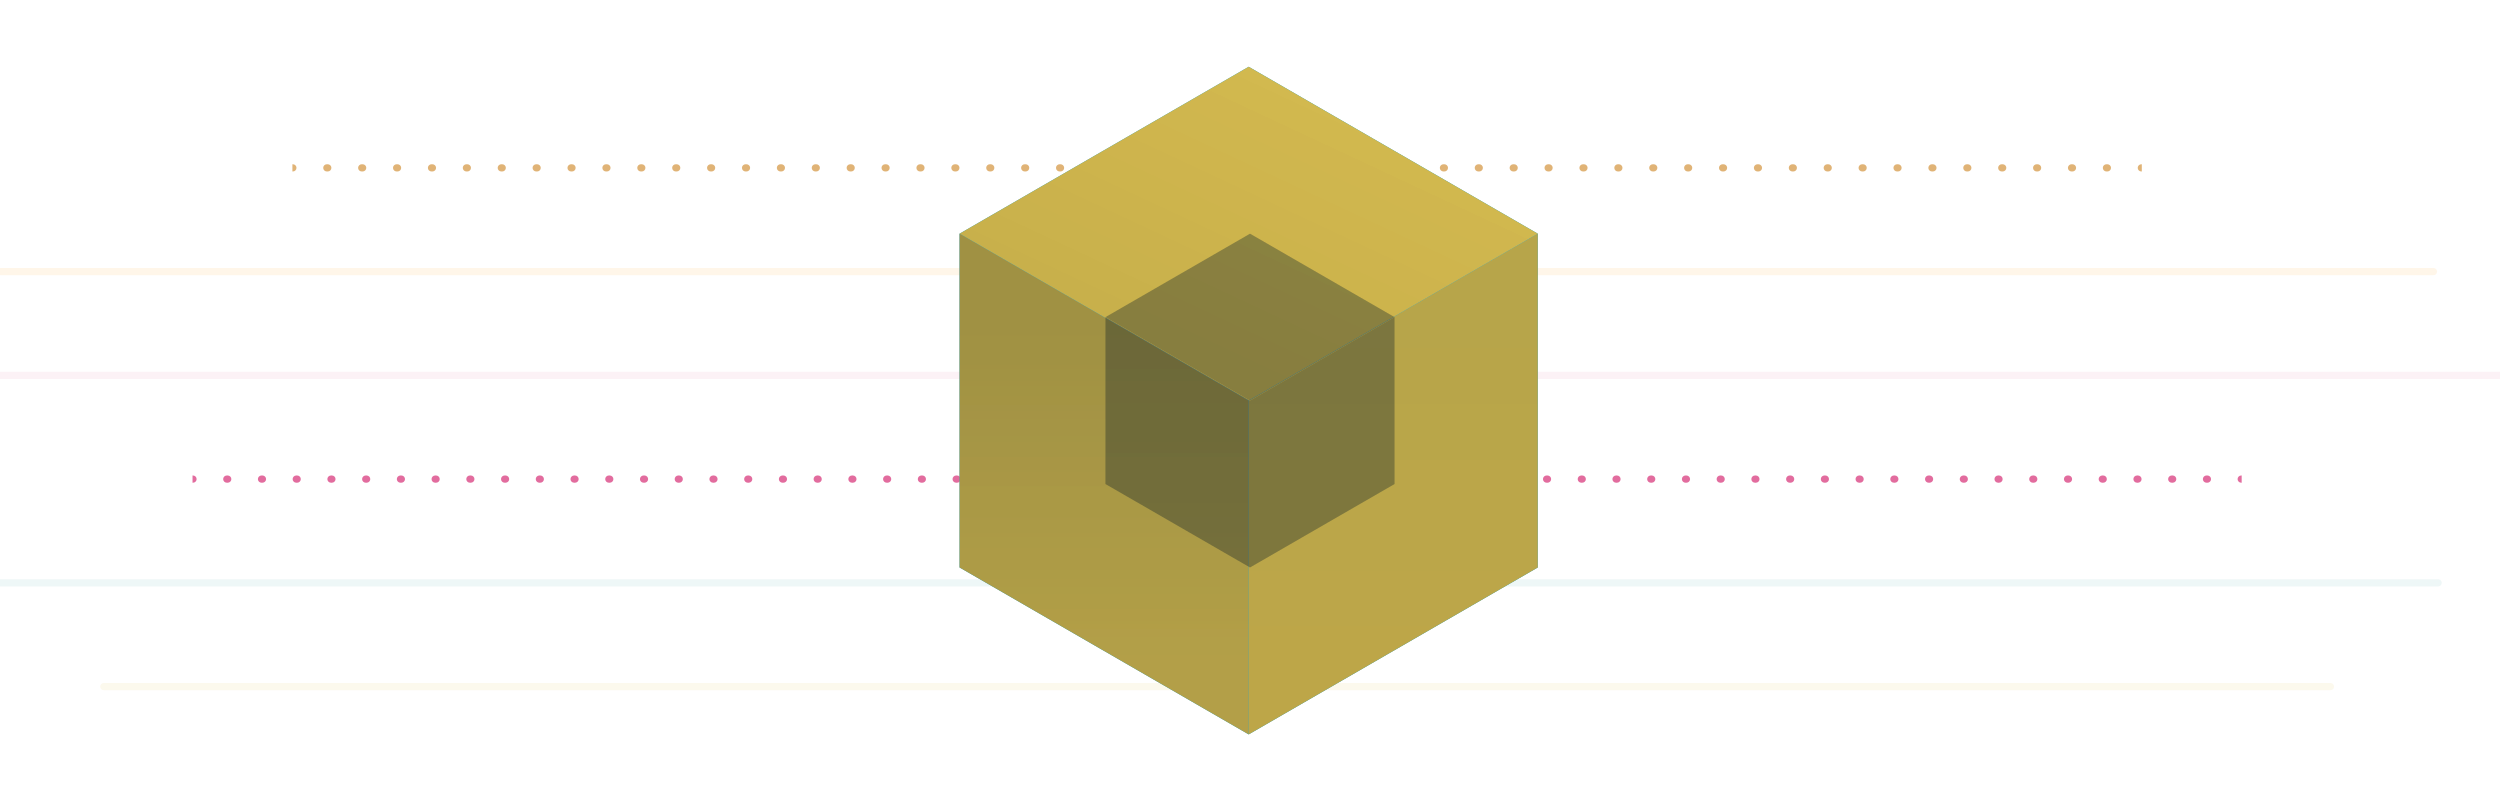
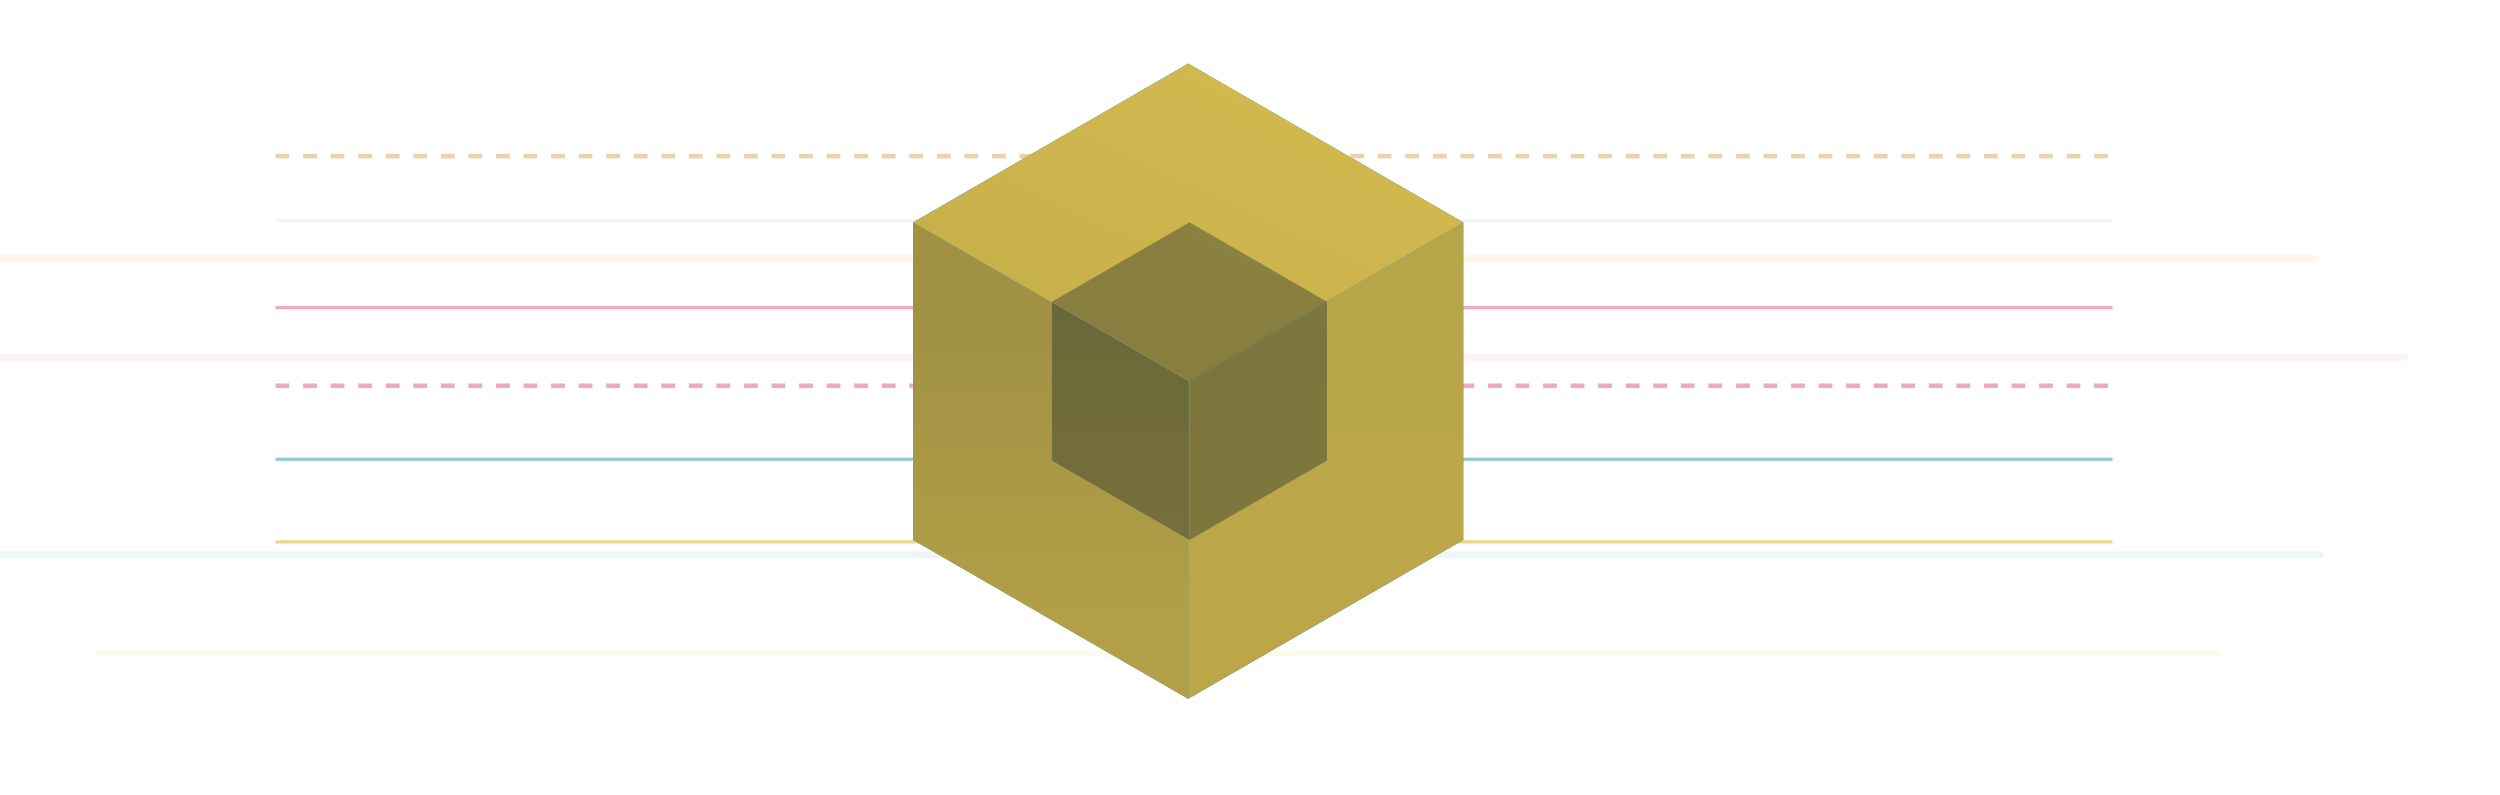
- <svg xmlns="http://www.w3.org/2000/svg" width="518" height="166" viewBox="0 0 518 166" fill="none">
-   <path d="M60.685 34.034C60.884 34.034 61.074 34.113 61.214 34.253C61.355 34.394 61.433 34.584 61.433 34.782C61.433 34.981 61.355 35.171 61.214 35.311C61.074 35.451 60.884 35.53 60.685 35.53H60.585V34.034H60.685ZM67.916 34.034C68.114 34.034 68.305 34.113 68.445 34.253C68.585 34.394 68.664 34.584 68.664 34.782C68.664 34.981 68.585 35.171 68.445 35.311C68.305 35.451 68.114 35.53 67.916 35.53H67.715C67.516 35.53 67.326 35.451 67.186 35.311C67.045 35.171 66.967 34.981 66.967 34.782C66.967 34.584 67.045 34.394 67.186 34.253C67.326 34.113 67.516 34.034 67.715 34.034H67.916ZM75.146 34.034C75.344 34.034 75.534 34.113 75.675 34.253C75.815 34.394 75.894 34.584 75.894 34.782C75.894 34.981 75.815 35.171 75.675 35.311C75.534 35.451 75.344 35.53 75.146 35.53H74.945C74.747 35.53 74.557 35.451 74.416 35.311C74.276 35.171 74.197 34.981 74.197 34.782C74.197 34.584 74.276 34.394 74.416 34.253C74.557 34.113 74.747 34.034 74.945 34.034H75.146ZM82.376 34.034C82.575 34.034 82.765 34.113 82.905 34.253C83.045 34.394 83.124 34.584 83.124 34.782C83.124 34.981 83.045 35.171 82.905 35.311C82.765 35.451 82.575 35.53 82.376 35.53H82.175C81.976 35.53 81.786 35.451 81.646 35.311C81.506 35.171 81.427 34.981 81.427 34.782C81.427 34.584 81.506 34.394 81.646 34.253C81.786 34.113 81.976 34.034 82.175 34.034H82.376ZM89.606 34.034C89.804 34.034 89.995 34.113 90.135 34.253C90.275 34.394 90.354 34.584 90.354 34.782C90.354 34.981 90.275 35.171 90.135 35.311C89.995 35.451 89.804 35.53 89.606 35.53H89.405C89.207 35.53 89.017 35.451 88.876 35.311C88.736 35.171 88.657 34.981 88.657 34.782C88.657 34.584 88.736 34.394 88.876 34.253C89.017 34.113 89.207 34.034 89.405 34.034H89.606ZM96.836 34.034C97.035 34.034 97.225 34.113 97.365 34.253C97.506 34.394 97.584 34.584 97.584 34.782C97.584 34.981 97.506 35.171 97.365 35.311C97.225 35.451 97.035 35.53 96.836 35.53H96.635C96.437 35.53 96.246 35.451 96.106 35.311C95.966 35.171 95.887 34.981 95.887 34.782C95.887 34.584 95.966 34.394 96.106 34.253C96.246 34.113 96.437 34.034 96.635 34.034H96.836ZM104.066 34.034C104.264 34.034 104.455 34.113 104.595 34.253C104.735 34.394 104.814 34.584 104.814 34.782C104.814 34.981 104.735 35.171 104.595 35.311C104.455 35.451 104.264 35.53 104.066 35.53H103.866C103.667 35.53 103.477 35.451 103.337 35.311C103.196 35.171 103.118 34.981 103.118 34.782C103.118 34.584 103.196 34.394 103.337 34.253C103.477 34.113 103.667 34.034 103.866 34.034H104.066ZM111.297 34.034C111.495 34.034 111.685 34.113 111.826 34.253C111.966 34.394 112.045 34.584 112.045 34.782C112.045 34.981 111.966 35.171 111.826 35.311C111.685 35.451 111.495 35.53 111.297 35.53H111.095C110.897 35.53 110.707 35.451 110.566 35.311C110.426 35.171 110.347 34.981 110.347 34.782C110.347 34.584 110.426 34.394 110.566 34.253C110.707 34.113 110.897 34.034 111.095 34.034H111.297ZM118.526 34.034C118.725 34.034 118.915 34.113 119.055 34.253C119.195 34.394 119.274 34.584 119.274 34.782C119.274 34.981 119.195 35.171 119.055 35.311C118.915 35.451 118.725 35.53 118.526 35.53H118.326C118.127 35.53 117.937 35.451 117.797 35.311C117.657 35.171 117.578 34.981 117.578 34.782C117.578 34.584 117.657 34.394 117.797 34.253C117.937 34.113 118.127 34.034 118.326 34.034H118.526ZM125.757 34.034C125.955 34.034 126.145 34.113 126.286 34.253C126.426 34.394 126.505 34.584 126.505 34.782C126.505 34.981 126.426 35.171 126.286 35.311C126.145 35.451 125.955 35.53 125.757 35.53H125.555C125.357 35.53 125.167 35.451 125.026 35.311C124.886 35.171 124.807 34.981 124.807 34.782C124.807 34.584 124.886 34.394 125.026 34.253C125.167 34.113 125.357 34.034 125.555 34.034H125.757ZM132.986 34.034C133.185 34.034 133.375 34.113 133.515 34.253C133.656 34.394 133.734 34.584 133.734 34.782C133.734 34.981 133.656 35.171 133.515 35.311C133.375 35.451 133.185 35.53 132.986 35.53H132.786C132.588 35.53 132.397 35.451 132.257 35.311C132.117 35.171 132.038 34.981 132.038 34.782C132.038 34.584 132.117 34.394 132.257 34.253C132.397 34.113 132.588 34.034 132.786 34.034H132.986ZM140.217 34.034C140.415 34.034 140.606 34.113 140.746 34.253C140.886 34.394 140.965 34.584 140.965 34.782C140.965 34.981 140.886 35.171 140.746 35.311C140.606 35.451 140.415 35.53 140.217 35.53H140.017C139.818 35.53 139.628 35.451 139.488 35.311C139.347 35.171 139.269 34.981 139.269 34.782C139.269 34.584 139.347 34.394 139.488 34.253C139.628 34.113 139.818 34.034 140.017 34.034H140.217ZM147.447 34.034C147.645 34.034 147.835 34.113 147.976 34.253C148.116 34.394 148.195 34.584 148.195 34.782C148.195 34.981 148.116 35.171 147.976 35.311C147.835 35.451 147.645 35.53 147.447 35.53H147.246C147.048 35.53 146.858 35.451 146.717 35.311C146.577 35.171 146.498 34.981 146.498 34.782C146.498 34.584 146.577 34.394 146.717 34.253C146.858 34.113 147.048 34.034 147.246 34.034H147.447ZM154.677 34.034C154.876 34.034 155.066 34.113 155.206 34.253C155.346 34.394 155.425 34.584 155.425 34.782C155.425 34.981 155.346 35.171 155.206 35.311C155.066 35.451 154.876 35.53 154.677 35.53H154.477C154.278 35.53 154.088 35.451 153.948 35.311C153.808 35.171 153.729 34.981 153.729 34.782C153.729 34.584 153.808 34.394 153.948 34.253C154.088 34.113 154.278 34.034 154.477 34.034H154.677ZM161.907 34.034C162.105 34.034 162.295 34.113 162.436 34.253C162.576 34.394 162.655 34.584 162.655 34.782C162.655 34.981 162.576 35.171 162.436 35.311C162.295 35.451 162.105 35.53 161.907 35.53H161.706C161.508 35.53 161.318 35.451 161.177 35.311C161.037 35.171 160.958 34.981 160.958 34.782C160.958 34.584 161.037 34.394 161.177 34.253C161.318 34.113 161.508 34.034 161.706 34.034H161.907ZM169.137 34.034C169.336 34.034 169.526 34.113 169.666 34.253C169.807 34.394 169.885 34.584 169.885 34.782C169.885 34.981 169.807 35.171 169.666 35.311C169.526 35.451 169.336 35.53 169.137 35.53H168.937C168.739 35.53 168.548 35.451 168.408 35.311C168.268 35.171 168.189 34.981 168.189 34.782C168.189 34.584 168.268 34.394 168.408 34.253C168.548 34.113 168.739 34.034 168.937 34.034H169.137ZM176.367 34.034C176.565 34.034 176.756 34.113 176.896 34.253C177.036 34.394 177.115 34.584 177.115 34.782C177.115 34.981 177.036 35.171 176.896 35.311C176.756 35.451 176.565 35.53 176.367 35.53H176.167C175.968 35.53 175.778 35.451 175.638 35.311C175.497 35.171 175.419 34.981 175.419 34.782C175.419 34.584 175.497 34.394 175.638 34.253C175.778 34.113 175.968 34.034 176.167 34.034H176.367ZM183.598 34.034C183.796 34.034 183.986 34.113 184.127 34.253C184.267 34.394 184.346 34.584 184.346 34.782C184.346 34.981 184.267 35.171 184.127 35.311C183.986 35.451 183.796 35.53 183.598 35.53H183.397C183.199 35.53 183.009 35.451 182.868 35.311C182.728 35.171 182.649 34.981 182.649 34.782C182.649 34.584 182.728 34.394 182.868 34.253C183.009 34.113 183.199 34.034 183.397 34.034H183.598ZM190.827 34.034C191.026 34.034 191.216 34.113 191.356 34.253C191.496 34.394 191.575 34.584 191.575 34.782C191.575 34.981 191.496 35.171 191.356 35.311C191.216 35.451 191.026 35.53 190.827 35.53H190.627C190.428 35.53 190.238 35.451 190.098 35.311C189.958 35.171 189.879 34.981 189.879 34.782C189.879 34.584 189.958 34.394 190.098 34.253C190.238 34.113 190.428 34.034 190.627 34.034H190.827ZM198.058 34.034C198.256 34.034 198.446 34.113 198.587 34.253C198.727 34.394 198.806 34.584 198.806 34.782C198.806 34.981 198.727 35.171 198.587 35.311C198.446 35.451 198.256 35.53 198.058 35.53H197.857C197.659 35.53 197.469 35.451 197.328 35.311C197.188 35.171 197.109 34.981 197.109 34.782C197.109 34.584 197.188 34.394 197.328 34.253C197.469 34.113 197.659 34.034 197.857 34.034H198.058ZM205.287 34.034C205.486 34.034 205.676 34.113 205.816 34.253C205.957 34.394 206.035 34.584 206.035 34.782C206.035 34.981 205.957 35.171 205.816 35.311C205.676 35.451 205.486 35.53 205.287 35.53H205.087C204.889 35.53 204.698 35.451 204.558 35.311C204.418 35.171 204.339 34.981 204.339 34.782C204.339 34.584 204.418 34.394 204.558 34.253C204.698 34.113 204.889 34.034 205.087 34.034H205.287ZM212.518 34.034C212.716 34.034 212.907 34.113 213.047 34.253C213.187 34.394 213.266 34.584 213.266 34.782C213.266 34.981 213.187 35.171 213.047 35.311C212.907 35.451 212.716 35.53 212.518 35.53H212.318C212.119 35.53 211.929 35.451 211.789 35.311C211.648 35.171 211.57 34.981 211.57 34.782C211.57 34.584 211.648 34.394 211.789 34.253C211.929 34.113 212.119 34.034 212.318 34.034H212.518ZM219.748 34.034C219.946 34.034 220.136 34.113 220.277 34.253C220.417 34.394 220.496 34.584 220.496 34.782C220.496 34.981 220.417 35.171 220.277 35.311C220.136 35.451 219.946 35.53 219.748 35.53H219.547C219.349 35.53 219.159 35.451 219.018 35.311C218.878 35.171 218.799 34.981 218.799 34.782C218.799 34.584 218.878 34.394 219.018 34.253C219.159 34.113 219.349 34.034 219.547 34.034H219.748ZM226.978 34.034C227.177 34.034 227.367 34.113 227.507 34.253C227.647 34.394 227.726 34.584 227.726 34.782C227.726 34.981 227.647 35.171 227.507 35.311C227.367 35.451 227.177 35.53 226.978 35.53H226.778C226.579 35.53 226.389 35.451 226.249 35.311C226.109 35.171 226.03 34.981 226.03 34.782C226.03 34.584 226.109 34.394 226.249 34.253C226.389 34.113 226.579 34.034 226.778 34.034H226.978ZM234.208 34.034C234.406 34.034 234.596 34.113 234.737 34.253C234.877 34.394 234.956 34.584 234.956 34.782C234.956 34.981 234.877 35.171 234.737 35.311C234.596 35.451 234.406 35.53 234.208 35.53H234.007C233.809 35.53 233.619 35.451 233.478 35.311C233.338 35.171 233.259 34.981 233.259 34.782C233.259 34.584 233.338 34.394 233.478 34.253C233.619 34.113 233.809 34.034 234.007 34.034H234.208ZM241.438 34.034C241.637 34.034 241.827 34.113 241.967 34.253C242.108 34.394 242.186 34.584 242.186 34.782C242.186 34.981 242.108 35.171 241.967 35.311C241.827 35.451 241.637 35.53 241.438 35.53H241.238C241.04 35.53 240.849 35.451 240.709 35.311C240.569 35.171 240.49 34.981 240.49 34.782C240.49 34.584 240.569 34.394 240.709 34.253C240.849 34.113 241.04 34.034 241.238 34.034H241.438ZM248.668 34.034C248.866 34.034 249.057 34.113 249.197 34.253C249.337 34.394 249.416 34.584 249.416 34.782C249.416 34.981 249.337 35.171 249.197 35.311C249.057 35.451 248.866 35.53 248.668 35.53H248.468C248.269 35.53 248.079 35.451 247.939 35.311C247.798 35.171 247.72 34.981 247.72 34.782C247.72 34.584 247.798 34.394 247.939 34.253C248.079 34.113 248.269 34.034 248.468 34.034H248.668ZM255.899 34.034C256.097 34.034 256.287 34.113 256.428 34.253C256.568 34.394 256.647 34.584 256.647 34.782C256.647 34.981 256.568 35.171 256.428 35.311C256.287 35.451 256.097 35.53 255.899 35.53H255.698C255.5 35.53 255.31 35.451 255.169 35.311C255.029 35.171 254.95 34.981 254.95 34.782C254.95 34.584 255.029 34.394 255.169 34.253C255.31 34.113 255.5 34.034 255.698 34.034H255.899ZM263.128 34.034C263.327 34.034 263.517 34.113 263.657 34.253C263.797 34.394 263.876 34.584 263.876 34.782C263.876 34.981 263.797 35.171 263.657 35.311C263.517 35.451 263.327 35.53 263.128 35.53H262.928C262.729 35.53 262.539 35.451 262.399 35.311C262.259 35.171 262.18 34.981 262.18 34.782C262.18 34.584 262.259 34.394 262.399 34.253C262.539 34.113 262.729 34.034 262.928 34.034H263.128ZM270.359 34.034C270.557 34.034 270.747 34.113 270.888 34.253C271.028 34.394 271.107 34.584 271.107 34.782C271.107 34.981 271.028 35.171 270.888 35.311C270.747 35.451 270.557 35.53 270.359 35.53H270.158C269.96 35.53 269.77 35.451 269.629 35.311C269.489 35.171 269.41 34.981 269.41 34.782C269.41 34.584 269.489 34.394 269.629 34.253C269.77 34.113 269.96 34.034 270.158 34.034H270.359ZM277.588 34.034C277.787 34.034 277.977 34.113 278.117 34.253C278.258 34.394 278.336 34.584 278.336 34.782C278.336 34.981 278.258 35.171 278.117 35.311C277.977 35.451 277.787 35.53 277.588 35.53H277.388C277.19 35.53 276.999 35.451 276.859 35.311C276.719 35.171 276.64 34.981 276.64 34.782C276.64 34.584 276.719 34.394 276.859 34.253C276.999 34.113 277.19 34.034 277.388 34.034H277.588ZM284.819 34.034C285.017 34.034 285.208 34.113 285.348 34.253C285.488 34.394 285.567 34.584 285.567 34.782C285.567 34.981 285.488 35.171 285.348 35.311C285.208 35.451 285.017 35.53 284.819 35.53H284.619C284.42 35.53 284.23 35.451 284.09 35.311C283.949 35.171 283.871 34.981 283.871 34.782C283.871 34.584 283.949 34.394 284.09 34.253C284.23 34.113 284.42 34.034 284.619 34.034H284.819ZM292.049 34.034C292.247 34.034 292.437 34.113 292.577 34.253C292.718 34.394 292.797 34.584 292.797 34.782C292.797 34.981 292.718 35.171 292.577 35.311C292.437 35.451 292.247 35.53 292.049 35.53H291.848C291.65 35.53 291.46 35.451 291.319 35.311C291.179 35.171 291.1 34.981 291.1 34.782C291.1 34.584 291.179 34.394 291.319 34.253C291.46 34.113 291.65 34.034 291.848 34.034H292.049ZM299.279 34.034C299.478 34.034 299.668 34.113 299.808 34.253C299.948 34.394 300.027 34.584 300.027 34.782C300.027 34.981 299.948 35.171 299.808 35.311C299.668 35.451 299.478 35.53 299.279 35.53H299.079C298.88 35.53 298.69 35.451 298.55 35.311C298.41 35.171 298.331 34.981 298.331 34.782C298.331 34.584 298.41 34.394 298.55 34.253C298.69 34.113 298.88 34.034 299.079 34.034H299.279ZM306.509 34.034C306.707 34.034 306.897 34.113 307.038 34.253C307.178 34.394 307.257 34.584 307.257 34.782C307.257 34.981 307.178 35.171 307.038 35.311C306.897 35.451 306.707 35.53 306.509 35.53H306.308C306.11 35.53 305.92 35.451 305.779 35.311C305.639 35.171 305.56 34.981 305.56 34.782C305.56 34.584 305.639 34.394 305.779 34.253C305.92 34.113 306.11 34.034 306.308 34.034H306.509ZM313.739 34.034C313.938 34.034 314.128 34.113 314.268 34.253C314.409 34.394 314.487 34.584 314.487 34.782C314.487 34.981 314.409 35.171 314.268 35.311C314.128 35.451 313.938 35.53 313.739 35.53H313.539C313.341 35.53 313.15 35.451 313.01 35.311C312.87 35.171 312.791 34.981 312.791 34.782C312.791 34.584 312.87 34.394 313.01 34.253C313.15 34.113 313.341 34.034 313.539 34.034H313.739ZM320.969 34.034C321.167 34.034 321.358 34.113 321.498 34.253C321.638 34.394 321.717 34.584 321.717 34.782C321.717 34.981 321.638 35.171 321.498 35.311C321.358 35.451 321.167 35.53 320.969 35.53H320.769C320.57 35.53 320.38 35.451 320.24 35.311C320.099 35.171 320.021 34.981 320.021 34.782C320.021 34.584 320.099 34.394 320.24 34.253C320.38 34.113 320.57 34.034 320.769 34.034H320.969ZM328.2 34.034C328.398 34.034 328.588 34.113 328.729 34.253C328.869 34.394 328.948 34.584 328.948 34.782C328.948 34.981 328.869 35.171 328.729 35.311C328.588 35.451 328.398 35.53 328.2 35.53H327.999C327.801 35.53 327.611 35.451 327.47 35.311C327.33 35.171 327.251 34.981 327.251 34.782C327.251 34.584 327.33 34.394 327.47 34.253C327.611 34.113 327.801 34.034 327.999 34.034H328.2ZM335.429 34.034C335.628 34.034 335.818 34.113 335.958 34.253C336.098 34.394 336.177 34.584 336.177 34.782C336.177 34.981 336.098 35.171 335.958 35.311C335.818 35.451 335.628 35.53 335.429 35.53H335.229C335.03 35.53 334.84 35.451 334.7 35.311C334.56 35.171 334.481 34.981 334.481 34.782C334.481 34.584 334.56 34.394 334.7 34.253C334.84 34.113 335.03 34.034 335.229 34.034H335.429ZM342.66 34.034C342.858 34.034 343.048 34.113 343.189 34.253C343.329 34.394 343.408 34.584 343.408 34.782C343.408 34.981 343.329 35.171 343.189 35.311C343.048 35.451 342.858 35.53 342.66 35.53H342.459C342.261 35.53 342.071 35.451 341.93 35.311C341.79 35.171 341.711 34.981 341.711 34.782C341.711 34.584 341.79 34.394 341.93 34.253C342.071 34.113 342.261 34.034 342.459 34.034H342.66ZM349.889 34.034C350.088 34.034 350.278 34.113 350.418 34.253C350.559 34.394 350.637 34.584 350.637 34.782C350.637 34.981 350.559 35.171 350.418 35.311C350.278 35.451 350.088 35.53 349.889 35.53H349.689C349.491 35.53 349.3 35.451 349.16 35.311C349.02 35.171 348.941 34.981 348.941 34.782C348.941 34.584 349.02 34.394 349.16 34.253C349.3 34.113 349.491 34.034 349.689 34.034H349.889ZM357.12 34.034C357.318 34.034 357.509 34.113 357.649 34.253C357.789 34.394 357.868 34.584 357.868 34.782C357.868 34.981 357.789 35.171 357.649 35.311C357.509 35.451 357.318 35.53 357.12 35.53H356.92C356.721 35.53 356.531 35.451 356.391 35.311C356.25 35.171 356.172 34.981 356.172 34.782C356.172 34.584 356.25 34.394 356.391 34.253C356.531 34.113 356.721 34.034 356.92 34.034H357.12ZM364.351 34.034C364.549 34.034 364.739 34.113 364.879 34.253C365.02 34.394 365.099 34.584 365.099 34.782C365.099 34.981 365.02 35.171 364.879 35.311C364.739 35.451 364.549 35.53 364.351 35.53H364.149C363.951 35.53 363.76 35.451 363.62 35.311C363.48 35.171 363.401 34.981 363.401 34.782C363.401 34.584 363.48 34.394 363.62 34.253C363.76 34.113 363.951 34.034 364.149 34.034H364.351ZM371.58 34.034C371.779 34.034 371.969 34.113 372.109 34.253C372.249 34.394 372.328 34.584 372.328 34.782C372.328 34.981 372.249 35.171 372.109 35.311C371.969 35.451 371.779 35.53 371.58 35.53H371.38C371.181 35.53 370.991 35.451 370.851 35.311C370.711 35.171 370.632 34.981 370.632 34.782C370.632 34.584 370.711 34.394 370.851 34.253C370.991 34.113 371.181 34.034 371.38 34.034H371.58ZM378.811 34.034C379.009 34.034 379.199 34.113 379.34 34.253C379.48 34.394 379.559 34.584 379.559 34.782C379.559 34.981 379.48 35.171 379.34 35.311C379.199 35.451 379.009 35.53 378.811 35.53H378.609C378.411 35.53 378.221 35.451 378.08 35.311C377.94 35.171 377.861 34.981 377.861 34.782C377.861 34.584 377.94 34.394 378.08 34.253C378.221 34.113 378.411 34.034 378.609 34.034H378.811ZM386.04 34.034C386.239 34.034 386.429 34.113 386.569 34.253C386.71 34.394 386.788 34.584 386.788 34.782C386.788 34.981 386.71 35.171 386.569 35.311C386.429 35.451 386.239 35.53 386.04 35.53H385.84C385.642 35.53 385.451 35.451 385.311 35.311C385.171 35.171 385.092 34.981 385.092 34.782C385.092 34.584 385.171 34.394 385.311 34.253C385.451 34.113 385.642 34.034 385.84 34.034H386.04ZM393.271 34.034C393.469 34.034 393.66 34.113 393.8 34.253C393.94 34.394 394.019 34.584 394.019 34.782C394.019 34.981 393.94 35.171 393.8 35.311C393.66 35.451 393.469 35.53 393.271 35.53H393.07C392.871 35.53 392.681 35.451 392.541 35.311C392.4 35.171 392.322 34.981 392.322 34.782C392.322 34.584 392.4 34.394 392.541 34.253C392.681 34.113 392.871 34.034 393.07 34.034H393.271ZM400.502 34.034C400.7 34.034 400.89 34.113 401.03 34.253C401.171 34.394 401.25 34.584 401.25 34.782C401.25 34.981 401.171 35.171 401.03 35.311C400.89 35.451 400.7 35.53 400.502 35.53H400.3C400.102 35.53 399.911 35.451 399.771 35.311C399.631 35.171 399.552 34.981 399.552 34.782C399.552 34.584 399.631 34.394 399.771 34.253C399.911 34.113 400.102 34.034 400.3 34.034H400.502ZM407.732 34.034C407.931 34.034 408.121 34.113 408.261 34.253C408.401 34.394 408.48 34.584 408.48 34.782C408.48 34.981 408.401 35.171 408.261 35.311C408.121 35.451 407.931 35.53 407.732 35.53H407.531C407.332 35.53 407.142 35.451 407.002 35.311C406.862 35.171 406.783 34.981 406.783 34.782C406.783 34.584 406.862 34.394 407.002 34.253C407.142 34.113 407.332 34.034 407.531 34.034H407.732ZM414.962 34.034C415.16 34.034 415.35 34.113 415.491 34.253C415.631 34.394 415.71 34.584 415.71 34.782C415.71 34.981 415.631 35.171 415.491 35.311C415.35 35.451 415.16 35.53 414.962 35.53H414.76C414.562 35.53 414.372 35.451 414.231 35.311C414.091 35.171 414.012 34.981 414.012 34.782C414.012 34.584 414.091 34.394 414.231 34.253C414.372 34.113 414.562 34.034 414.76 34.034H414.962ZM422.192 34.034C422.391 34.034 422.581 34.113 422.721 34.253C422.862 34.394 422.94 34.584 422.94 34.782C422.94 34.981 422.862 35.171 422.721 35.311C422.581 35.451 422.391 35.53 422.192 35.53H421.991C421.793 35.53 421.602 35.451 421.462 35.311C421.322 35.171 421.243 34.981 421.243 34.782C421.243 34.584 421.322 34.394 421.462 34.253C421.602 34.113 421.793 34.034 421.991 34.034H422.192ZM429.422 34.034C429.62 34.034 429.811 34.113 429.951 34.253C430.091 34.394 430.17 34.584 430.17 34.782C430.17 34.981 430.091 35.171 429.951 35.311C429.811 35.451 429.62 35.53 429.422 35.53H429.221C429.022 35.53 428.832 35.451 428.692 35.311C428.551 35.171 428.473 34.981 428.473 34.782C428.473 34.584 428.551 34.394 428.692 34.253C428.832 34.113 429.022 34.034 429.221 34.034H429.422ZM436.653 34.034C436.851 34.034 437.041 34.113 437.181 34.253C437.322 34.394 437.401 34.584 437.401 34.782C437.401 34.981 437.322 35.171 437.181 35.311C437.041 35.451 436.851 35.53 436.653 35.53H436.451C436.253 35.53 436.062 35.451 435.922 35.311C435.782 35.171 435.703 34.981 435.703 34.782C435.703 34.584 435.782 34.394 435.922 34.253C436.062 34.113 436.253 34.034 436.451 34.034H436.653ZM443.781 34.034V35.53H443.681C443.482 35.53 443.292 35.451 443.152 35.311C443.012 35.171 442.933 34.981 442.933 34.782C442.933 34.584 443.012 34.394 443.152 34.253C443.292 34.113 443.482 34.034 443.681 34.034H443.781Z" fill="#E0B376" />
+ <svg>
+   <style>
+   @keyframes flowDash { to { stroke-dashoffset: -18; } }
+   .flow { animation: flowDash 1.5s linear infinite; }
+   @media (prefers-reduced-motion: reduce) { .flow { animation: none; } }
+ </style>
+   <line x1="60" y1="34" x2="460" y2="34" stroke="#E0B376" stroke-width="1" stroke-dasharray="3 3" class="flow" opacity="0.6" />
+   <line x1="60" y1="48" x2="460" y2="48" stroke="#7587BA" stroke-width="0.7" opacity="0.09" />
+   <line x1="60" y1="67" x2="460" y2="67" stroke="#E26C9E" stroke-width="0.7" opacity="0.6" />
+   <line x1="60" y1="84" x2="460" y2="84" stroke="#E26C9E" stroke-width="1" stroke-dasharray="3 3" class="flow" style="animation-delay:0.4s" opacity="0.6" />
+   <line x1="60" y1="100" x2="460" y2="100" stroke="#45A7A8" stroke-width="0.7" opacity="0.6" />
+   <line x1="60" y1="118" x2="460" y2="118" stroke="#E0BB3C" stroke-width="0.7" opacity="0.6" />
  <path opacity="0.09" d="M504.213 55.53C504.411 55.53 504.601 55.609 504.742 55.749C504.882 55.89 504.961 56.08 504.961 56.278C504.961 56.477 504.882 56.667 504.742 56.807C504.601 56.947 504.411 57.026 504.213 57.026H0.153C-0.045 57.026 -0.235 56.947 -0.376 56.807C-0.516 56.667 -0.595 56.477 -0.595 56.278C-0.595 56.08 -0.516 55.89 -0.376 55.749C-0.235 55.609 -0.045 55.53 0.153 55.53H504.213Z" fill="#FF990A" />
  <path opacity="0.09" d="M523.618 77.026C523.817 77.026 524.007 77.105 524.147 77.245C524.287 77.385 524.366 77.576 524.366 77.774C524.366 77.972 524.287 78.163 524.147 78.303C524.007 78.443 523.817 78.522 523.618 78.522H-19.252C-19.45 78.522 -19.641 78.443 -19.781 78.303C-19.921 78.163 -20 77.972 -20 77.774C-20 77.576 -19.921 77.385 -19.781 77.245C-19.641 77.105 -19.45 77.026 -19.252 77.026H523.618Z" fill="#E26C9E" />
-   <path d="M39.991 98.522C40.189 98.522 40.38 98.601 40.52 98.741C40.66 98.882 40.739 99.072 40.739 99.27C40.739 99.469 40.66 99.659 40.52 99.799C40.38 99.939 40.189 100.018 39.991 100.018H39.891V98.522H39.991ZM47.187 98.522C47.385 98.522 47.575 98.601 47.716 98.741C47.856 98.882 47.935 99.072 47.935 99.27C47.935 99.469 47.856 99.659 47.716 99.799C47.575 99.939 47.385 100.018 47.187 100.018H46.987C46.789 100.018 46.599 99.939 46.458 99.799C46.318 99.659 46.239 99.469 46.239 99.27C46.239 99.072 46.318 98.882 46.458 98.741C46.599 98.601 46.789 98.522 46.987 98.522H47.187ZM54.383 98.522C54.582 98.522 54.772 98.601 54.912 98.741C55.053 98.882 55.131 99.072 55.131 99.27C55.131 99.469 55.053 99.659 54.912 99.799C54.772 99.939 54.582 100.018 54.383 100.018H54.183C53.985 100.018 53.794 99.939 53.654 99.799C53.514 99.659 53.435 99.469 53.435 99.27C53.435 99.072 53.514 98.882 53.654 98.741C53.794 98.601 53.985 98.522 54.183 98.522H54.383ZM61.579 98.522C61.778 98.522 61.968 98.601 62.108 98.741C62.248 98.882 62.327 99.072 62.327 99.27C62.327 99.469 62.248 99.659 62.108 99.799C61.968 99.939 61.778 100.018 61.579 100.018H61.38C61.181 100.018 60.991 99.939 60.851 99.799C60.71 99.659 60.632 99.469 60.632 99.27C60.632 99.072 60.71 98.882 60.851 98.741C60.991 98.601 61.181 98.522 61.38 98.522H61.579ZM68.776 98.522C68.974 98.522 69.164 98.601 69.305 98.741C69.445 98.882 69.524 99.072 69.524 99.27C69.524 99.469 69.445 99.659 69.305 99.799C69.164 99.939 68.974 100.018 68.776 100.018H68.576C68.378 100.018 68.188 99.939 68.047 99.799C67.907 99.659 67.828 99.469 67.828 99.27C67.828 99.072 67.907 98.882 68.047 98.741C68.188 98.601 68.378 98.522 68.576 98.522H68.776ZM75.972 98.522C76.171 98.522 76.361 98.601 76.501 98.741C76.642 98.882 76.721 99.072 76.721 99.27C76.721 99.469 76.642 99.659 76.501 99.799C76.361 99.939 76.171 100.018 75.972 100.018H75.773C75.575 100.018 75.384 99.939 75.244 99.799C75.104 99.659 75.025 99.469 75.025 99.27C75.025 99.072 75.104 98.882 75.244 98.741C75.384 98.601 75.575 98.522 75.773 98.522H75.972ZM83.169 98.522C83.368 98.522 83.558 98.601 83.698 98.741C83.838 98.882 83.917 99.072 83.917 99.27C83.917 99.469 83.838 99.659 83.698 99.799C83.558 99.939 83.368 100.018 83.169 100.018H82.969C82.77 100.018 82.58 99.939 82.44 99.799C82.299 99.659 82.221 99.469 82.221 99.27C82.221 99.072 82.299 98.882 82.44 98.741C82.58 98.601 82.77 98.522 82.969 98.522H83.169ZM90.365 98.522C90.563 98.522 90.754 98.601 90.894 98.741C91.034 98.882 91.113 99.072 91.113 99.27C91.113 99.469 91.034 99.659 90.894 99.799C90.754 99.939 90.563 100.018 90.365 100.018H90.165C89.967 100.018 89.777 99.939 89.636 99.799C89.496 99.659 89.417 99.469 89.417 99.27C89.417 99.072 89.496 98.882 89.636 98.741C89.777 98.601 89.967 98.522 90.165 98.522H90.365ZM97.561 98.522C97.76 98.522 97.95 98.601 98.09 98.741C98.231 98.882 98.309 99.072 98.309 99.27C98.309 99.469 98.231 99.659 98.09 99.799C97.95 99.939 97.76 100.018 97.561 100.018H97.361C97.163 100.018 96.972 99.939 96.832 99.799C96.692 99.659 96.613 99.469 96.613 99.27C96.613 99.072 96.692 98.882 96.832 98.741C96.972 98.601 97.163 98.522 97.361 98.522H97.561ZM104.757 98.522C104.956 98.522 105.146 98.601 105.286 98.741C105.426 98.882 105.505 99.072 105.505 99.27C105.505 99.469 105.426 99.659 105.286 99.799C105.146 99.939 104.956 100.018 104.757 100.018H104.558C104.359 100.018 104.169 99.939 104.029 99.799C103.889 99.659 103.81 99.469 103.81 99.27C103.81 99.072 103.889 98.882 104.029 98.741C104.169 98.601 104.359 98.522 104.558 98.522H104.757ZM111.954 98.522C112.152 98.522 112.343 98.601 112.483 98.741C112.623 98.882 112.702 99.072 112.702 99.27C112.702 99.469 112.623 99.659 112.483 99.799C112.343 99.939 112.152 100.018 111.954 100.018H111.754C111.556 100.018 111.366 99.939 111.226 99.799C111.085 99.659 111.006 99.469 111.006 99.27C111.006 99.072 111.085 98.882 111.226 98.741C111.366 98.601 111.556 98.522 111.754 98.522H111.954ZM119.151 98.522C119.349 98.522 119.539 98.601 119.68 98.741C119.82 98.882 119.899 99.072 119.899 99.27C119.899 99.469 119.82 99.659 119.68 99.799C119.539 99.939 119.349 100.018 119.151 100.018H118.951C118.753 100.018 118.563 99.939 118.422 99.799C118.282 99.659 118.203 99.469 118.203 99.27C118.203 99.072 118.282 98.882 118.422 98.741C118.563 98.601 118.753 98.522 118.951 98.522H119.151ZM126.347 98.522C126.546 98.522 126.736 98.601 126.876 98.741C127.016 98.882 127.095 99.072 127.095 99.27C127.095 99.469 127.016 99.659 126.876 99.799C126.736 99.939 126.546 100.018 126.347 100.018H126.147C125.948 100.018 125.758 99.939 125.618 99.799C125.478 99.659 125.399 99.469 125.399 99.27C125.399 99.072 125.478 98.882 125.618 98.741C125.758 98.601 125.948 98.522 126.147 98.522H126.347ZM133.543 98.522C133.741 98.522 133.932 98.601 134.072 98.741C134.212 98.882 134.291 99.072 134.291 99.27C134.291 99.469 134.212 99.659 134.072 99.799C133.932 99.939 133.741 100.018 133.543 100.018H133.343C133.144 100.018 132.954 99.939 132.814 99.799C132.673 99.659 132.595 99.469 132.595 99.27C132.595 99.072 132.673 98.882 132.814 98.741C132.954 98.601 133.144 98.522 133.343 98.522H133.543ZM140.74 98.522C140.938 98.522 141.128 98.601 141.269 98.741C141.409 98.882 141.488 99.072 141.488 99.27C141.488 99.469 141.409 99.659 141.269 99.799C141.128 99.939 140.938 100.018 140.74 100.018H140.539C140.341 100.018 140.151 99.939 140.01 99.799C139.87 99.659 139.791 99.469 139.791 99.27C139.791 99.072 139.87 98.882 140.01 98.741C140.151 98.601 140.341 98.522 140.539 98.522H140.74ZM147.935 98.522C148.134 98.522 148.324 98.601 148.464 98.741C148.605 98.882 148.683 99.072 148.683 99.27C148.683 99.469 148.605 99.659 148.464 99.799C148.324 99.939 148.134 100.018 147.935 100.018H147.736C147.538 100.018 147.347 99.939 147.207 99.799C147.067 99.659 146.988 99.469 146.988 99.27C146.988 99.072 147.067 98.882 147.207 98.741C147.347 98.601 147.538 98.522 147.736 98.522H147.935ZM155.132 98.522C155.33 98.522 155.521 98.601 155.661 98.741C155.801 98.882 155.88 99.072 155.88 99.27C155.88 99.469 155.801 99.659 155.661 99.799C155.521 99.939 155.33 100.018 155.132 100.018H154.933C154.734 100.018 154.544 99.939 154.404 99.799C154.263 99.659 154.185 99.469 154.185 99.27C154.185 99.072 154.263 98.882 154.404 98.741C154.544 98.601 154.734 98.522 154.933 98.522H155.132ZM162.329 98.522C162.527 98.522 162.717 98.601 162.858 98.741C162.998 98.882 163.077 99.072 163.077 99.27C163.077 99.469 162.998 99.659 162.858 99.799C162.717 99.939 162.527 100.018 162.329 100.018H162.128C161.93 100.018 161.74 99.939 161.599 99.799C161.459 99.659 161.38 99.469 161.38 99.27C161.38 99.072 161.459 98.882 161.599 98.741C161.74 98.601 161.93 98.522 162.128 98.522H162.329ZM169.525 98.522C169.724 98.522 169.914 98.601 170.054 98.741C170.195 98.882 170.273 99.072 170.273 99.27C170.273 99.469 170.195 99.659 170.054 99.799C169.914 99.939 169.724 100.018 169.525 100.018H169.325C169.127 100.018 168.936 99.939 168.796 99.799C168.656 99.659 168.577 99.469 168.577 99.27C168.577 99.072 168.656 98.882 168.796 98.741C168.936 98.601 169.127 98.522 169.325 98.522H169.525ZM176.721 98.522C176.919 98.522 177.11 98.601 177.25 98.741C177.39 98.882 177.469 99.072 177.469 99.27C177.469 99.469 177.39 99.659 177.25 99.799C177.11 99.939 176.919 100.018 176.721 100.018H176.521C176.322 100.018 176.132 99.939 175.992 99.799C175.851 99.659 175.773 99.469 175.773 99.27C175.773 99.072 175.851 98.882 175.992 98.741C176.132 98.601 176.322 98.522 176.521 98.522H176.721ZM183.917 98.522C184.115 98.522 184.305 98.601 184.446 98.741C184.586 98.882 184.665 99.072 184.665 99.27C184.665 99.469 184.586 99.659 184.446 99.799C184.305 99.939 184.115 100.018 183.917 100.018H183.717C183.519 100.018 183.329 99.939 183.188 99.799C183.048 99.659 182.969 99.469 182.969 99.27C182.969 99.072 183.048 98.882 183.188 98.741C183.329 98.601 183.519 98.522 183.717 98.522H183.917ZM191.113 98.522C191.312 98.522 191.502 98.601 191.642 98.741C191.783 98.882 191.861 99.072 191.861 99.27C191.861 99.469 191.783 99.659 191.642 99.799C191.502 99.939 191.312 100.018 191.113 100.018H190.914C190.716 100.018 190.525 99.939 190.385 99.799C190.245 99.659 190.166 99.469 190.166 99.27C190.166 99.072 190.245 98.882 190.385 98.741C190.525 98.601 190.716 98.522 190.914 98.522H191.113ZM198.31 98.522C198.509 98.522 198.699 98.601 198.839 98.741C198.979 98.882 199.058 99.072 199.058 99.27C199.058 99.469 198.979 99.659 198.839 99.799C198.699 99.939 198.509 100.018 198.31 100.018H198.111C197.912 100.018 197.722 99.939 197.582 99.799C197.442 99.659 197.363 99.469 197.363 99.27C197.363 99.072 197.442 98.882 197.582 98.741C197.722 98.601 197.912 98.522 198.111 98.522H198.31ZM205.507 98.522C205.705 98.522 205.896 98.601 206.036 98.741C206.176 98.882 206.255 99.072 206.255 99.27C206.255 99.469 206.176 99.659 206.036 99.799C205.896 99.939 205.705 100.018 205.507 100.018H205.306C205.108 100.018 204.918 99.939 204.778 99.799C204.637 99.659 204.558 99.469 204.558 99.27C204.558 99.072 204.637 98.882 204.778 98.741C204.918 98.601 205.108 98.522 205.306 98.522H205.507ZM212.704 98.522C212.902 98.522 213.092 98.601 213.232 98.741C213.373 98.882 213.452 99.072 213.452 99.27C213.452 99.469 213.373 99.659 213.232 99.799C213.092 99.939 212.902 100.018 212.704 100.018H212.503C212.305 100.018 212.114 99.939 211.974 99.799C211.834 99.659 211.755 99.469 211.755 99.27C211.755 99.072 211.834 98.882 211.974 98.741C212.114 98.601 212.305 98.522 212.503 98.522H212.704ZM219.899 98.522C220.098 98.522 220.288 98.601 220.428 98.741C220.568 98.882 220.647 99.072 220.647 99.27C220.647 99.469 220.568 99.659 220.428 99.799C220.288 99.939 220.098 100.018 219.899 100.018H219.699C219.5 100.018 219.31 99.939 219.17 99.799C219.03 99.659 218.951 99.469 218.951 99.27C218.951 99.072 219.03 98.882 219.17 98.741C219.31 98.601 219.5 98.522 219.699 98.522H219.899ZM227.095 98.522C227.293 98.522 227.484 98.601 227.624 98.741C227.764 98.882 227.843 99.072 227.843 99.27C227.843 99.469 227.764 99.659 227.624 99.799C227.484 99.939 227.293 100.018 227.095 100.018H226.895C226.697 100.018 226.507 99.939 226.367 99.799C226.226 99.659 226.147 99.469 226.147 99.27C226.147 99.072 226.226 98.882 226.367 98.741C226.507 98.601 226.697 98.522 226.895 98.522H227.095ZM234.292 98.522C234.49 98.522 234.68 98.601 234.821 98.741C234.961 98.882 235.04 99.072 235.04 99.27C235.04 99.469 234.961 99.659 234.821 99.799C234.68 99.939 234.49 100.018 234.292 100.018H234.092C233.894 100.018 233.704 99.939 233.563 99.799C233.423 99.659 233.344 99.469 233.344 99.27C233.344 99.072 233.423 98.882 233.563 98.741C233.704 98.601 233.894 98.522 234.092 98.522H234.292ZM241.488 98.522C241.687 98.522 241.877 98.601 242.017 98.741C242.158 98.882 242.236 99.072 242.236 99.27C242.236 99.469 242.158 99.659 242.017 99.799C241.877 99.939 241.687 100.018 241.488 100.018H241.289C241.09 100.018 240.9 99.939 240.76 99.799C240.62 99.659 240.541 99.469 240.541 99.27C240.541 99.072 240.62 98.882 240.76 98.741C240.9 98.601 241.09 98.522 241.289 98.522H241.488ZM248.685 98.522C248.883 98.522 249.074 98.601 249.214 98.741C249.354 98.882 249.433 99.072 249.433 99.27C249.433 99.469 249.354 99.659 249.214 99.799C249.074 99.939 248.883 100.018 248.685 100.018H248.485C248.286 100.018 248.096 99.939 247.956 99.799C247.815 99.659 247.737 99.469 247.737 99.27C247.737 99.072 247.815 98.882 247.956 98.741C248.096 98.601 248.286 98.522 248.485 98.522H248.685ZM255.882 98.522C256.08 98.522 256.27 98.601 256.411 98.741C256.551 98.882 256.63 99.072 256.63 99.27C256.63 99.469 256.551 99.659 256.411 99.799C256.27 99.939 256.08 100.018 255.882 100.018H255.681C255.483 100.018 255.293 99.939 255.152 99.799C255.012 99.659 254.933 99.469 254.933 99.27C254.933 99.072 255.012 98.882 255.152 98.741C255.293 98.601 255.483 98.522 255.681 98.522H255.882ZM263.077 98.522C263.276 98.522 263.466 98.601 263.606 98.741C263.747 98.882 263.825 99.072 263.825 99.27C263.825 99.469 263.747 99.659 263.606 99.799C263.466 99.939 263.276 100.018 263.077 100.018H262.877C262.679 100.018 262.488 99.939 262.348 99.799C262.208 99.659 262.129 99.469 262.129 99.27C262.129 99.072 262.208 98.882 262.348 98.741C262.488 98.601 262.679 98.522 262.877 98.522H263.077ZM270.273 98.522C270.471 98.522 270.662 98.601 270.802 98.741C270.942 98.882 271.021 99.072 271.021 99.27C271.021 99.469 270.942 99.659 270.802 99.799C270.662 99.939 270.471 100.018 270.273 100.018H270.074C269.875 100.018 269.685 99.939 269.545 99.799C269.404 99.659 269.326 99.469 269.326 99.27C269.326 99.072 269.404 98.882 269.545 98.741C269.685 98.601 269.875 98.522 270.074 98.522H270.273ZM277.47 98.522C277.668 98.522 277.858 98.601 277.999 98.741C278.139 98.882 278.218 99.072 278.218 99.27C278.218 99.469 278.139 99.659 277.999 99.799C277.858 99.939 277.668 100.018 277.47 100.018H277.27C277.072 100.018 276.882 99.939 276.741 99.799C276.601 99.659 276.522 99.469 276.522 99.27C276.522 99.072 276.601 98.882 276.741 98.741C276.882 98.601 277.072 98.522 277.27 98.522H277.47ZM284.666 98.522C284.865 98.522 285.055 98.601 285.195 98.741C285.336 98.882 285.414 99.072 285.414 99.27C285.414 99.469 285.336 99.659 285.195 99.799C285.055 99.939 284.865 100.018 284.666 100.018H284.467C284.269 100.018 284.078 99.939 283.938 99.799C283.798 99.659 283.719 99.469 283.719 99.27C283.719 99.072 283.798 98.882 283.938 98.741C284.078 98.601 284.269 98.522 284.467 98.522H284.666ZM291.863 98.522C292.062 98.522 292.252 98.601 292.392 98.741C292.532 98.882 292.611 99.072 292.611 99.27C292.611 99.469 292.532 99.659 292.392 99.799C292.252 99.939 292.062 100.018 291.863 100.018H291.663C291.464 100.018 291.274 99.939 291.134 99.799C290.993 99.659 290.915 99.469 290.915 99.27C290.915 99.072 290.993 98.882 291.134 98.741C291.274 98.601 291.464 98.522 291.663 98.522H291.863ZM299.059 98.522C299.257 98.522 299.447 98.601 299.588 98.741C299.728 98.882 299.807 99.072 299.807 99.27C299.807 99.469 299.728 99.659 299.588 99.799C299.447 99.939 299.257 100.018 299.059 100.018H298.858C298.66 100.018 298.47 99.939 298.329 99.799C298.189 99.659 298.11 99.469 298.11 99.27C298.11 99.072 298.189 98.882 298.329 98.741C298.47 98.601 298.66 98.522 298.858 98.522H299.059ZM306.255 98.522C306.453 98.522 306.643 98.601 306.783 98.741C306.924 98.882 307.003 99.072 307.003 99.27C307.003 99.469 306.924 99.659 306.783 99.799C306.643 99.939 306.453 100.018 306.255 100.018H306.055C305.857 100.018 305.666 99.939 305.526 99.799C305.386 99.659 305.307 99.469 305.307 99.27C305.307 99.072 305.386 98.882 305.526 98.741C305.666 98.601 305.857 98.522 306.055 98.522H306.255ZM313.451 98.522C313.65 98.522 313.84 98.601 313.98 98.741C314.12 98.882 314.199 99.072 314.199 99.27C314.199 99.469 314.12 99.659 313.98 99.799C313.84 99.939 313.65 100.018 313.451 100.018H313.252C313.053 100.018 312.863 99.939 312.723 99.799C312.583 99.659 312.504 99.469 312.504 99.27C312.504 99.072 312.583 98.882 312.723 98.741C312.863 98.601 313.053 98.522 313.252 98.522H313.451ZM320.648 98.522C320.846 98.522 321.037 98.601 321.177 98.741C321.317 98.882 321.396 99.072 321.396 99.27C321.396 99.469 321.317 99.659 321.177 99.799C321.037 99.939 320.846 100.018 320.648 100.018H320.448C320.25 100.018 320.06 99.939 319.92 99.799C319.779 99.659 319.7 99.469 319.7 99.27C319.7 99.072 319.779 98.882 319.92 98.741C320.06 98.601 320.25 98.522 320.448 98.522H320.648ZM327.845 98.522C328.043 98.522 328.233 98.601 328.374 98.741C328.514 98.882 328.593 99.072 328.593 99.27C328.593 99.469 328.514 99.659 328.374 99.799C328.233 99.939 328.043 100.018 327.845 100.018H327.645C327.447 100.018 327.257 99.939 327.116 99.799C326.976 99.659 326.897 99.469 326.897 99.27C326.897 99.072 326.976 98.882 327.116 98.741C327.257 98.601 327.447 98.522 327.645 98.522H327.845ZM335.041 98.522C335.24 98.522 335.43 98.601 335.57 98.741C335.71 98.882 335.789 99.072 335.789 99.27C335.789 99.469 335.71 99.659 335.57 99.799C335.43 99.939 335.24 100.018 335.041 100.018H334.841C334.642 100.018 334.452 99.939 334.312 99.799C334.172 99.659 334.093 99.469 334.093 99.27C334.093 99.072 334.172 98.882 334.312 98.741C334.452 98.601 334.642 98.522 334.841 98.522H335.041ZM342.238 98.522C342.436 98.522 342.627 98.601 342.767 98.741C342.907 98.882 342.986 99.072 342.986 99.27C342.986 99.469 342.907 99.659 342.767 99.799C342.627 99.939 342.436 100.018 342.238 100.018H342.036C341.838 100.018 341.648 99.939 341.508 99.799C341.367 99.659 341.289 99.469 341.289 99.27C341.289 99.072 341.367 98.882 341.508 98.741C341.648 98.601 341.838 98.522 342.036 98.522H342.238ZM349.433 98.522C349.631 98.522 349.821 98.601 349.962 98.741C350.102 98.882 350.181 99.072 350.181 99.27C350.181 99.469 350.102 99.659 349.962 99.799C349.821 99.939 349.631 100.018 349.433 100.018H349.233C349.035 100.018 348.845 99.939 348.704 99.799C348.564 99.659 348.485 99.469 348.485 99.27C348.485 99.072 348.564 98.882 348.704 98.741C348.845 98.601 349.035 98.522 349.233 98.522H349.433ZM356.629 98.522C356.828 98.522 357.018 98.601 357.158 98.741C357.299 98.882 357.377 99.072 357.377 99.27C357.377 99.469 357.299 99.659 357.158 99.799C357.018 99.939 356.828 100.018 356.629 100.018H356.43C356.232 100.018 356.041 99.939 355.901 99.799C355.761 99.659 355.682 99.469 355.682 99.27C355.682 99.072 355.761 98.882 355.901 98.741C356.041 98.601 356.232 98.522 356.43 98.522H356.629ZM363.826 98.522C364.024 98.522 364.215 98.601 364.355 98.741C364.495 98.882 364.574 99.072 364.574 99.27C364.574 99.469 364.495 99.659 364.355 99.799C364.215 99.939 364.024 100.018 363.826 100.018H363.627C363.428 100.018 363.238 99.939 363.098 99.799C362.957 99.659 362.879 99.469 362.879 99.27C362.879 99.072 362.957 98.882 363.098 98.741C363.238 98.601 363.428 98.522 363.627 98.522H363.826ZM371.023 98.522C371.221 98.522 371.411 98.601 371.552 98.741C371.692 98.882 371.771 99.072 371.771 99.27C371.771 99.469 371.692 99.659 371.552 99.799C371.411 99.939 371.221 100.018 371.023 100.018H370.823C370.625 100.018 370.435 99.939 370.294 99.799C370.154 99.659 370.075 99.469 370.075 99.27C370.075 99.072 370.154 98.882 370.294 98.741C370.435 98.601 370.625 98.522 370.823 98.522H371.023ZM378.219 98.522C378.418 98.522 378.608 98.601 378.748 98.741C378.889 98.882 378.967 99.072 378.967 99.27C378.967 99.469 378.889 99.659 378.748 99.799C378.608 99.939 378.418 100.018 378.219 100.018H378.019C377.821 100.018 377.63 99.939 377.49 99.799C377.35 99.659 377.271 99.469 377.271 99.27C377.271 99.072 377.35 98.882 377.49 98.741C377.63 98.601 377.821 98.522 378.019 98.522H378.219ZM385.416 98.522C385.614 98.522 385.805 98.601 385.945 98.741C386.085 98.882 386.164 99.072 386.164 99.27C386.164 99.469 386.085 99.659 385.945 99.799C385.805 99.939 385.614 100.018 385.416 100.018H385.215C385.016 100.018 384.826 99.939 384.686 99.799C384.545 99.659 384.467 99.469 384.467 99.27C384.467 99.072 384.545 98.882 384.686 98.741C384.826 98.601 385.016 98.522 385.215 98.522H385.416ZM392.611 98.522C392.809 98.522 392.999 98.601 393.14 98.741C393.28 98.882 393.359 99.072 393.359 99.27C393.359 99.469 393.28 99.659 393.14 99.799C392.999 99.939 392.809 100.018 392.611 100.018H392.411C392.213 100.018 392.023 99.939 391.882 99.799C391.742 99.659 391.663 99.469 391.663 99.27C391.663 99.072 391.742 98.882 391.882 98.741C392.023 98.601 392.213 98.522 392.411 98.522H392.611ZM399.807 98.522C400.006 98.522 400.196 98.601 400.336 98.741C400.477 98.882 400.555 99.072 400.555 99.27C400.555 99.469 400.477 99.659 400.336 99.799C400.196 99.939 400.006 100.018 399.807 100.018H399.608C399.41 100.018 399.219 99.939 399.079 99.799C398.939 99.659 398.86 99.469 398.86 99.27C398.86 99.072 398.939 98.882 399.079 98.741C399.219 98.601 399.41 98.522 399.608 98.522H399.807ZM407.004 98.522C407.203 98.522 407.393 98.601 407.533 98.741C407.673 98.882 407.752 99.072 407.752 99.27C407.752 99.469 407.673 99.659 407.533 99.799C407.393 99.939 407.203 100.018 407.004 100.018H406.805C406.606 100.018 406.416 99.939 406.276 99.799C406.136 99.659 406.057 99.469 406.057 99.27C406.057 99.072 406.136 98.882 406.276 98.741C406.416 98.601 406.606 98.522 406.805 98.522H407.004ZM414.201 98.522C414.399 98.522 414.59 98.601 414.73 98.741C414.87 98.882 414.949 99.072 414.949 99.27C414.949 99.469 414.87 99.659 414.73 99.799C414.59 99.939 414.399 100.018 414.201 100.018H414.001C413.803 100.018 413.613 99.939 413.472 99.799C413.332 99.659 413.253 99.469 413.253 99.27C413.253 99.072 413.332 98.882 413.472 98.741C413.613 98.601 413.803 98.522 414.001 98.522H414.201ZM421.398 98.522C421.596 98.522 421.786 98.601 421.926 98.741C422.067 98.882 422.146 99.072 422.146 99.27C422.146 99.469 422.067 99.659 421.926 99.799C421.786 99.939 421.596 100.018 421.398 100.018H421.197C420.999 100.018 420.808 99.939 420.668 99.799C420.528 99.659 420.449 99.469 420.449 99.27C420.449 99.072 420.528 98.882 420.668 98.741C420.808 98.601 420.999 98.522 421.197 98.522H421.398ZM428.593 98.522C428.792 98.522 428.982 98.601 429.122 98.741C429.262 98.882 429.341 99.072 429.341 99.27C429.341 99.469 429.262 99.659 429.122 99.799C428.982 99.939 428.792 100.018 428.593 100.018H428.393C428.194 100.018 428.004 99.939 427.864 99.799C427.724 99.659 427.645 99.469 427.645 99.27C427.645 99.072 427.724 98.882 427.864 98.741C428.004 98.601 428.194 98.522 428.393 98.522H428.593ZM435.79 98.522C435.988 98.522 436.179 98.601 436.319 98.741C436.459 98.882 436.538 99.072 436.538 99.27C436.538 99.469 436.459 99.659 436.319 99.799C436.179 99.939 435.988 100.018 435.79 100.018H435.589C435.391 100.018 435.201 99.939 435.061 99.799C434.92 99.659 434.841 99.469 434.841 99.27C434.841 99.072 434.92 98.882 435.061 98.741C435.201 98.601 435.391 98.522 435.589 98.522H435.79ZM442.986 98.522C443.184 98.522 443.374 98.601 443.515 98.741C443.655 98.882 443.734 99.072 443.734 99.27C443.734 99.469 443.655 99.659 443.515 99.799C443.374 99.939 443.184 100.018 442.986 100.018H442.786C442.588 100.018 442.397 99.939 442.257 99.799C442.117 99.659 442.038 99.469 442.038 99.27C442.038 99.072 442.117 98.882 442.257 98.741C442.397 98.601 442.588 98.522 442.786 98.522H442.986ZM450.182 98.522C450.381 98.522 450.571 98.601 450.711 98.741C450.852 98.882 450.93 99.072 450.93 99.27C450.93 99.469 450.852 99.659 450.711 99.799C450.571 99.939 450.381 100.018 450.182 100.018H449.983C449.784 100.018 449.594 99.939 449.454 99.799C449.314 99.659 449.235 99.469 449.235 99.27C449.235 99.072 449.314 98.882 449.454 98.741C449.594 98.601 449.784 98.522 449.983 98.522H450.182ZM457.379 98.522C457.577 98.522 457.768 98.601 457.908 98.741C458.048 98.882 458.127 99.072 458.127 99.27C458.127 99.469 458.048 99.659 457.908 99.799C457.768 99.939 457.577 100.018 457.379 100.018H457.18C456.981 100.018 456.791 99.939 456.651 99.799C456.51 99.659 456.432 99.469 456.432 99.27C456.432 99.072 456.51 98.882 456.651 98.741C456.791 98.601 456.981 98.522 457.18 98.522H457.379ZM464.475 98.522V100.018H464.375C464.177 100.018 463.987 99.939 463.846 99.799C463.706 99.659 463.627 99.469 463.627 99.27C463.627 99.072 463.706 98.882 463.846 98.741C463.987 98.601 464.177 98.522 464.375 98.522H464.475Z" fill="#E26C9E" />
  <path opacity="0.09" d="M505.183 120.018C505.382 120.018 505.572 120.097 505.712 120.237C505.852 120.377 505.931 120.568 505.931 120.766C505.931 120.964 505.852 121.155 505.712 121.295C505.572 121.435 505.382 121.514 505.183 121.514H-0.817C-1.015 121.514 -1.206 121.435 -1.346 121.295C-1.486 121.155 -1.565 120.964 -1.565 120.766C-1.565 120.568 -1.486 120.377 -1.346 120.237C-1.206 120.097 -1.015 120.018 -0.817 120.018H505.183Z" fill="#45A7A8" />
  <path opacity="0.09" d="M482.867 141.514C483.065 141.514 483.255 141.593 483.395 141.733C483.536 141.874 483.615 142.064 483.615 142.262C483.615 142.461 483.536 142.651 483.395 142.791C483.255 142.931 483.065 143.01 482.867 143.01H21.5C21.301 143.01 21.111 142.931 20.971 142.791C20.831 142.651 20.752 142.461 20.752 142.262C20.752 142.064 20.831 141.874 20.971 141.733C21.111 141.593 21.301 141.514 21.5 141.514H482.867Z" fill="#E0BB3C" />
  <path d="M318.625 48.417L258.725 13.833L198.825 48.417L198.825 117.583L258.725 152.167L318.625 117.583V48.417Z" fill="#0099BB" />
  <path d="M198.825 48.416L258.725 83L258.725 152.167L198.825 117.583L198.825 48.416Z" fill="url(#paint0_linear_60_242)" />
  <rect width="69.167" height="69.167" transform="matrix(0.866025 -0.5 2.20305e-08 1 258.725 83)" fill="url(#paint1_linear_60_242)" />
  <path d="M258.725 13.833L318.625 48.417L258.725 83L198.825 48.417L258.725 13.833Z" fill="url(#paint2_linear_60_242)" />
  <g style="mix-blend-mode:multiply" opacity="0.6">
    <path d="M229.05 65.709L259 83L259 117.583L229.05 100.292L229.05 65.709Z" fill="#7587BA" />
    <rect width="34.583" height="34.583" transform="matrix(0.866025 -0.5 2.20305e-08 1 259 83)" fill="#7587BA" />
    <path d="M259 48.417L288.95 65.708L259 83L229.05 65.708L259 48.417Z" fill="#7587BA" />
  </g>
  <g opacity="0.9" style="mix-blend-mode:multiply">
    <path d="M198.825 48.417L258.725 83V152.167L198.825 117.583L198.825 48.417Z" fill="#DFBC3C" />
    <path d="M258.725 83L318.625 48.417V117.583L258.725 152.167V83Z" fill="#DFBC3C" />
    <path d="M258.725 13.833L318.625 48.417L258.725 83L198.825 48.417L258.725 13.833Z" fill="#DFBC3C" />
  </g>
  <defs>
    <linearGradient id="paint0_linear_60_242" x1="231.962" y1="137.296" x2="231.962" y2="67.783" gradientUnits="userSpaceOnUse">
      <stop stop-color="#CAD1E7" />
      <stop offset="1" stop-color="#B4BDD8" />
    </linearGradient>
    <linearGradient id="paint1_linear_60_242" x1="34.583" y1="0.692" x2="6.917" y2="56.025" gradientUnits="userSpaceOnUse">
      <stop stop-color="#CFD8EF" />
      <stop offset="1" stop-color="#D5DAE9" />
    </linearGradient>
    <linearGradient id="paint2_linear_60_242" x1="258.654" y1="13.833" x2="232.131" y2="70.609" gradientUnits="userSpaceOnUse">
      <stop stop-color="#EDF1FD" />
      <stop offset="1" stop-color="#E1E5F1" />
    </linearGradient>
  </defs>
</svg>
